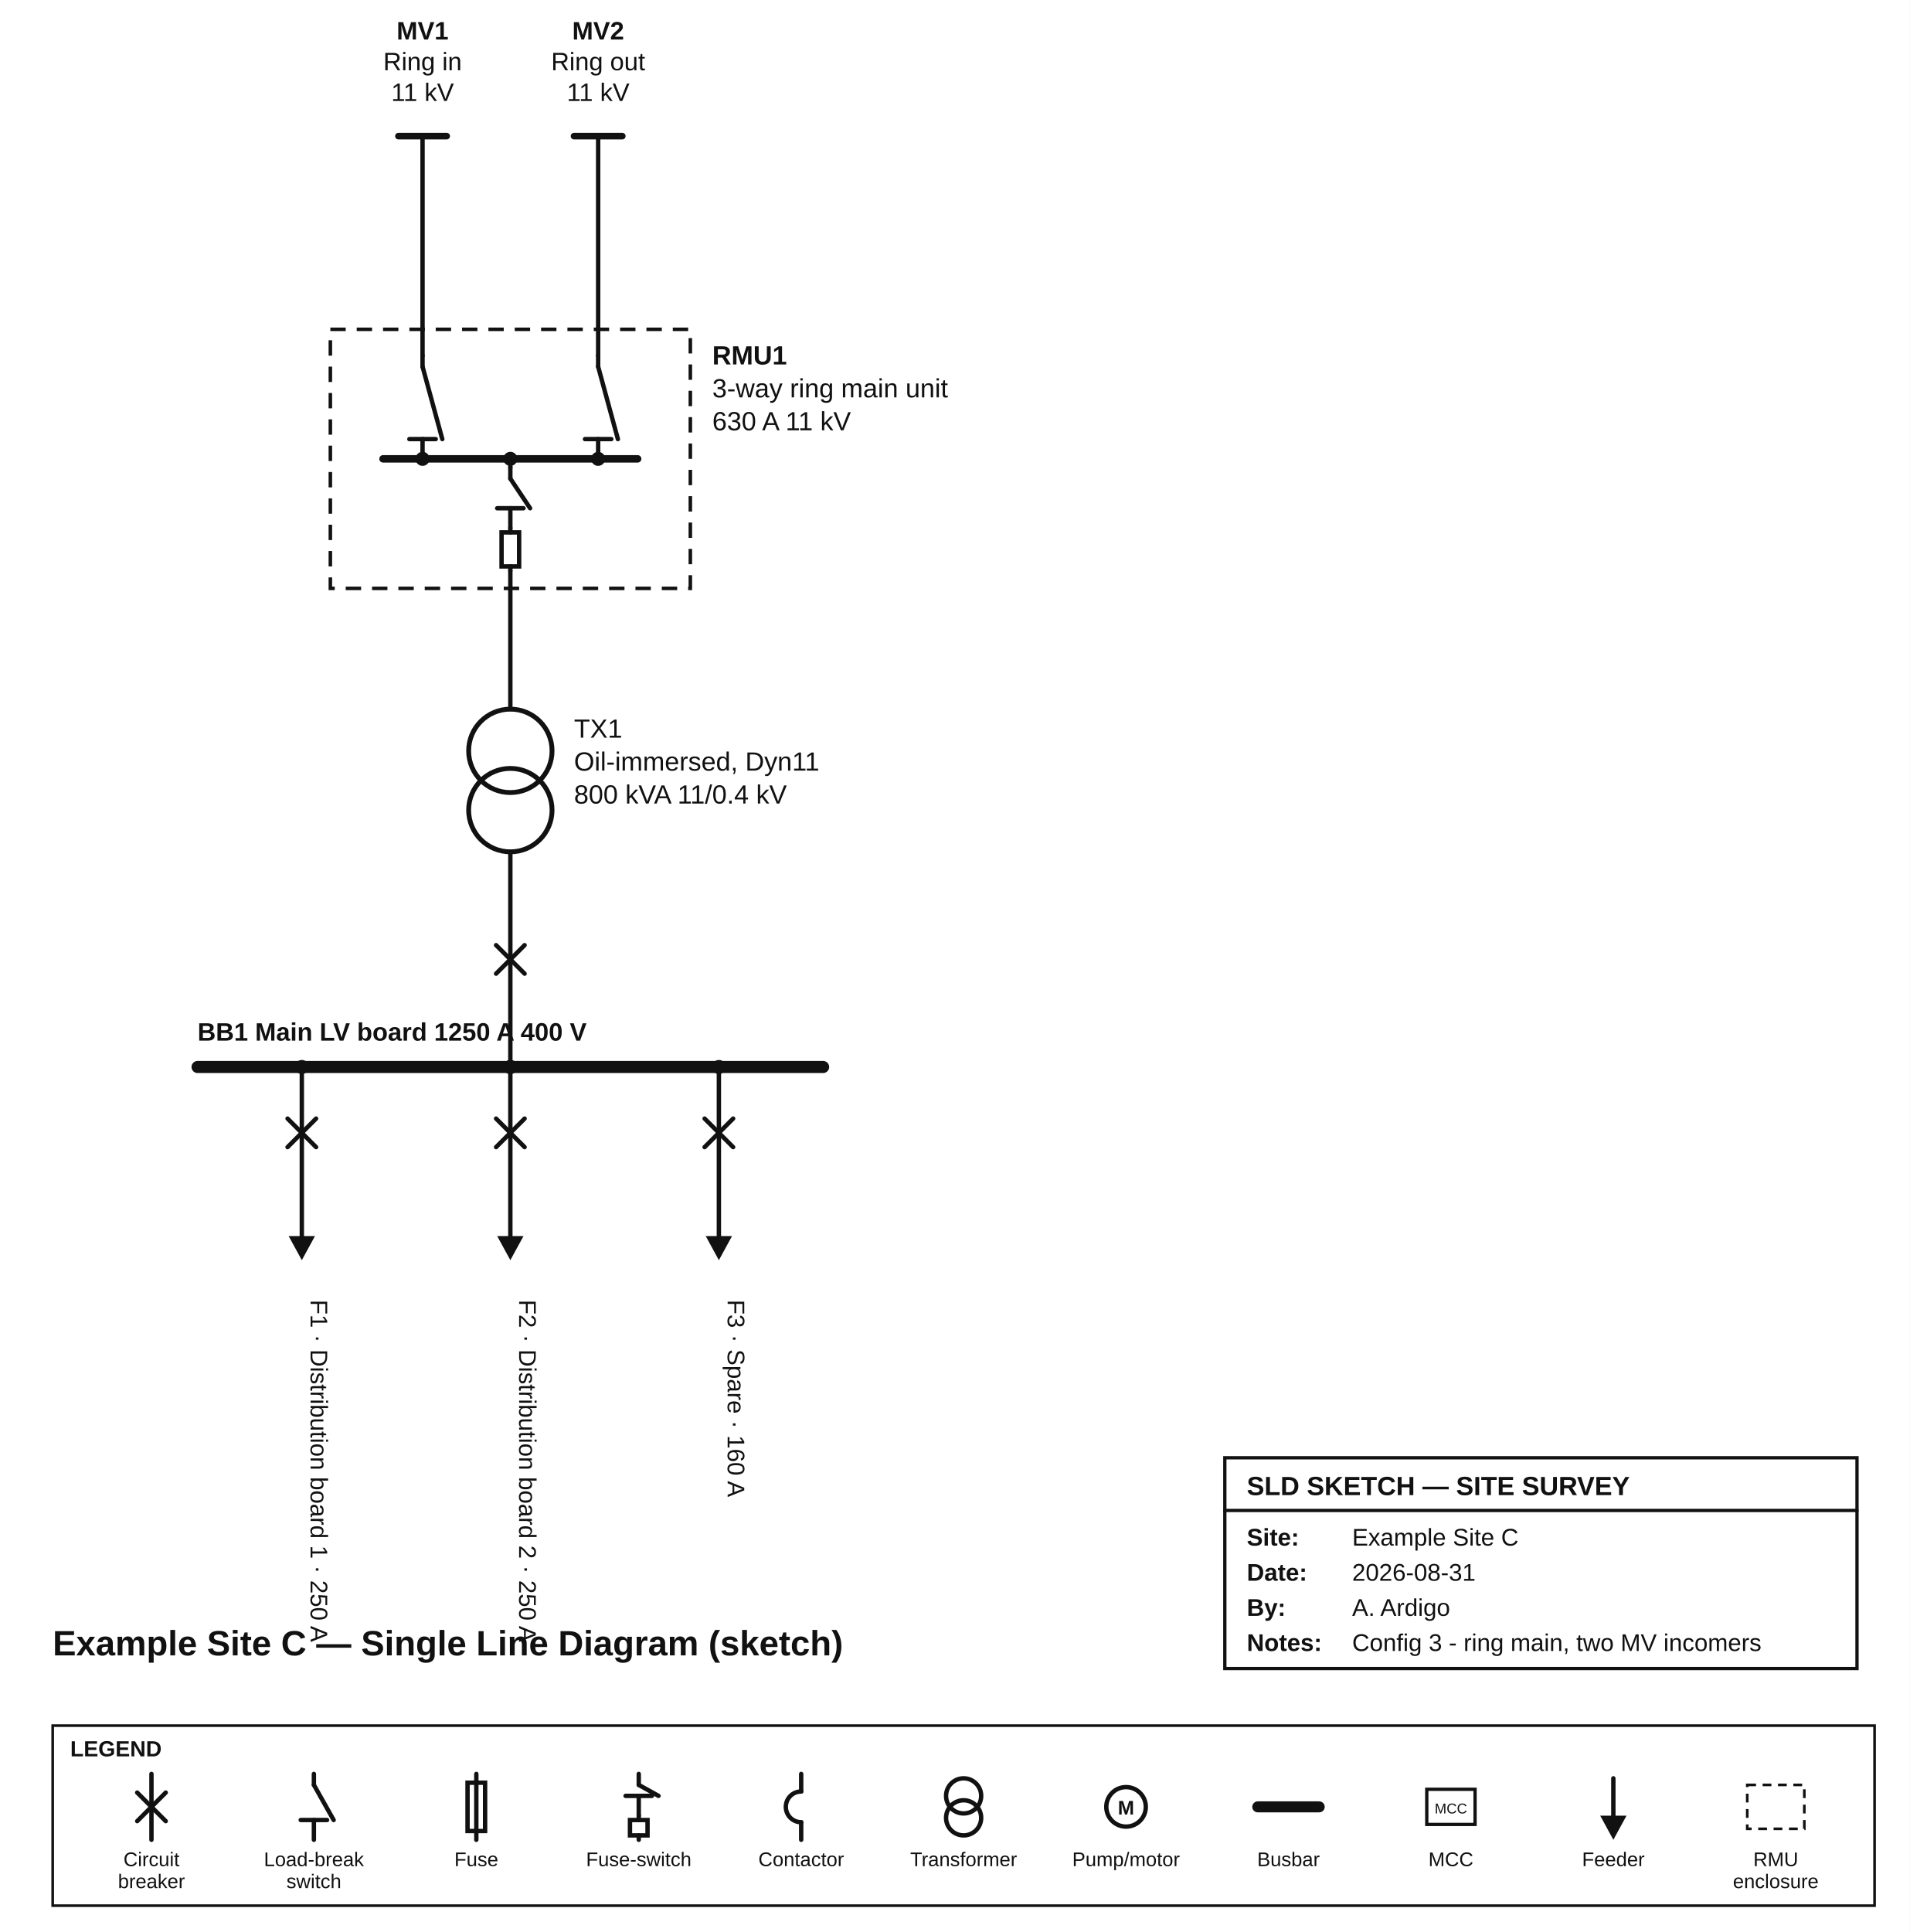
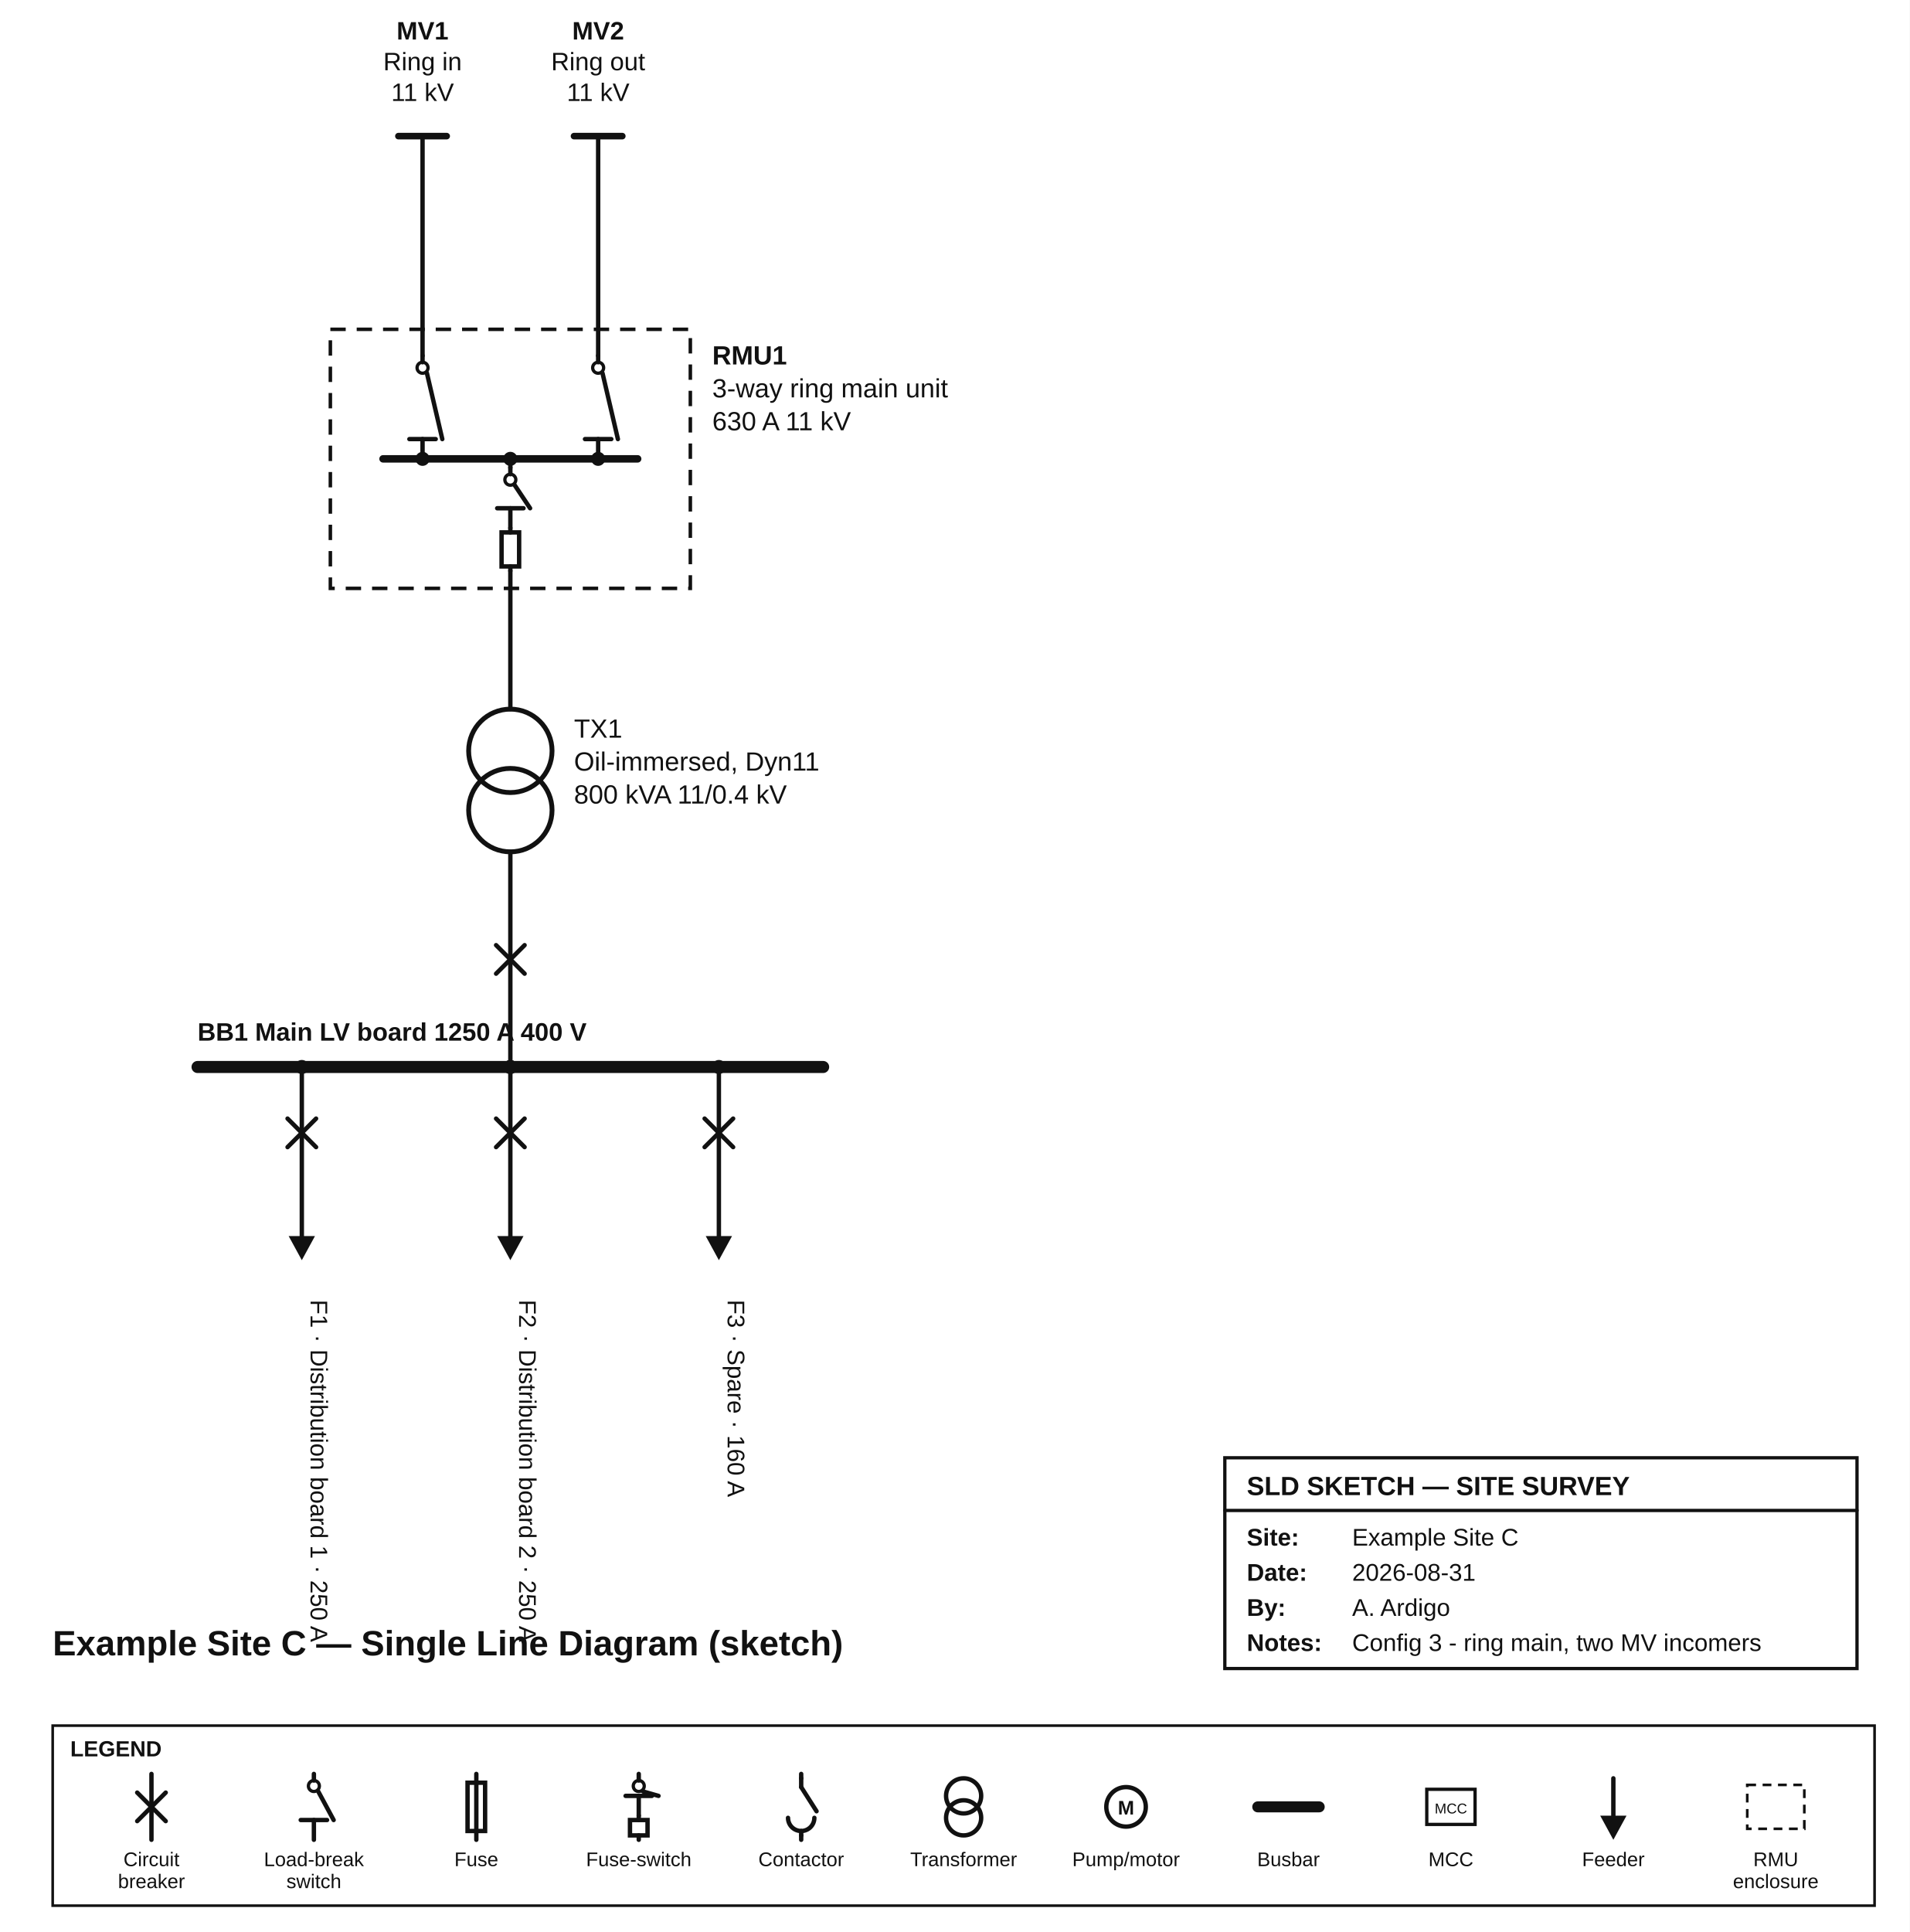
<svg xmlns="http://www.w3.org/2000/svg" width="870" height="880" viewBox="0 0 870 880">
  <rect width="100%" height="100%" fill="white" />
  <text x="24.0" y="754.0" font-family="Arial, Helvetica, sans-serif" font-size="16" fill="#111" text-anchor="start" font-weight="bold">Example Site C — Single Line Diagram (sketch)</text>
  <rect x="150.5" y="150.0" width="164.0" height="118.0" fill="none" stroke="#111" stroke-width="1.6" stroke-dasharray="7 5" />
  <line x1="174.5" y1="209.0" x2="290.5" y2="209.0" stroke="#111" stroke-width="3.4" stroke-linecap="round" />
-   <line x1="192.5" y1="162.0" x2="192.5" y2="167.0" stroke="#111" stroke-width="2" stroke-linecap="round" />
-   <line x1="192.5" y1="167.0" x2="201.5" y2="200.0" stroke="#111" stroke-width="2" stroke-linecap="round" />
+   <line x1="192.5" y1="162.0" x2="192.5" y2="165.0" stroke="#111" stroke-width="2" stroke-linecap="round" />
+   <circle cx="192.5" cy="167.5" r="2.5" fill="none" stroke="#111" stroke-width="1.5" />
+   <line x1="194.5" y1="170.0" x2="201.5" y2="200.0" stroke="#111" stroke-width="2" stroke-linecap="round" />
  <line x1="186.5" y1="200.0" x2="198.5" y2="200.0" stroke="#111" stroke-width="2" stroke-linecap="round" />
  <line x1="192.5" y1="200.0" x2="192.5" y2="209.0" stroke="#111" stroke-width="2" stroke-linecap="round" />
  <line x1="192.5" y1="150.0" x2="192.5" y2="162.0" stroke="#111" stroke-width="2" stroke-linecap="round" />
  <circle cx="192.5" cy="209.0" r="3.2" fill="#111" />
-   <line x1="272.5" y1="162.0" x2="272.5" y2="167.0" stroke="#111" stroke-width="2" stroke-linecap="round" />
-   <line x1="272.5" y1="167.0" x2="281.5" y2="200.0" stroke="#111" stroke-width="2" stroke-linecap="round" />
+   <line x1="272.5" y1="162.0" x2="272.5" y2="165.0" stroke="#111" stroke-width="2" stroke-linecap="round" />
+   <circle cx="272.5" cy="167.5" r="2.5" fill="none" stroke="#111" stroke-width="1.5" />
+   <line x1="274.5" y1="170.0" x2="281.5" y2="200.0" stroke="#111" stroke-width="2" stroke-linecap="round" />
  <line x1="266.5" y1="200.0" x2="278.5" y2="200.0" stroke="#111" stroke-width="2" stroke-linecap="round" />
  <line x1="272.5" y1="200.0" x2="272.5" y2="209.0" stroke="#111" stroke-width="2" stroke-linecap="round" />
  <line x1="272.5" y1="150.0" x2="272.5" y2="162.0" stroke="#111" stroke-width="2" stroke-linecap="round" />
  <circle cx="272.5" cy="209.0" r="3.2" fill="#111" />
-   <line x1="232.5" y1="213.0" x2="232.5" y2="218.0" stroke="#111" stroke-width="2" stroke-linecap="round" />
-   <line x1="232.5" y1="218.0" x2="241.5" y2="231.5" stroke="#111" stroke-width="2" stroke-linecap="round" />
+   <line x1="232.5" y1="213.0" x2="232.5" y2="216.0" stroke="#111" stroke-width="2" stroke-linecap="round" />
+   <circle cx="232.5" cy="218.5" r="2.5" fill="none" stroke="#111" stroke-width="1.5" />
+   <line x1="234.5" y1="221.0" x2="241.5" y2="231.5" stroke="#111" stroke-width="2" stroke-linecap="round" />
  <line x1="226.5" y1="231.5" x2="238.5" y2="231.5" stroke="#111" stroke-width="2" stroke-linecap="round" />
  <line x1="232.5" y1="231.5" x2="232.5" y2="240.5" stroke="#111" stroke-width="2" stroke-linecap="round" />
  <rect x="228.5" y="242.5" width="8.0" height="15.5" fill="none" stroke="#111" stroke-width="2" />
  <line x1="232.5" y1="240.5" x2="232.5" y2="242.5" stroke="#111" stroke-width="2" stroke-linecap="round" />
  <line x1="232.5" y1="258.0" x2="232.5" y2="260.0" stroke="#111" stroke-width="2" stroke-linecap="round" />
  <line x1="232.5" y1="209.0" x2="232.5" y2="213.0" stroke="#111" stroke-width="2" stroke-linecap="round" />
  <line x1="232.5" y1="260.0" x2="232.5" y2="268.0" stroke="#111" stroke-width="2" stroke-linecap="round" />
  <circle cx="232.5" cy="209.0" r="3.2" fill="#111" />
  <text x="324.5" y="166.0" font-family="Arial, Helvetica, sans-serif" font-size="12" fill="#111" text-anchor="start" font-weight="bold">RMU1</text>
  <text x="324.5" y="181.0" font-family="Arial, Helvetica, sans-serif" font-size="12" fill="#111" text-anchor="start">3-way ring main unit</text>
  <text x="324.5" y="196.0" font-family="Arial, Helvetica, sans-serif" font-size="12" fill="#111" text-anchor="start">630 A 11 kV</text>
  <line x1="181.5" y1="62.0" x2="203.5" y2="62.0" stroke="#111" stroke-width="3" stroke-linecap="round" />
  <text x="192.5" y="18.0" font-family="Arial, Helvetica, sans-serif" font-size="11.5" fill="#111" text-anchor="middle" font-weight="bold">MV1</text>
  <text x="192.5" y="32.0" font-family="Arial, Helvetica, sans-serif" font-size="11.5" fill="#111" text-anchor="middle">Ring in</text>
  <text x="192.5" y="46.0" font-family="Arial, Helvetica, sans-serif" font-size="11.5" fill="#111" text-anchor="middle">11 kV</text>
  <line x1="192.5" y1="62.0" x2="192.5" y2="150.0" stroke="#111" stroke-width="2" stroke-linecap="round" />
  <line x1="261.5" y1="62.0" x2="283.5" y2="62.0" stroke="#111" stroke-width="3" stroke-linecap="round" />
  <text x="272.5" y="18.0" font-family="Arial, Helvetica, sans-serif" font-size="11.5" fill="#111" text-anchor="middle" font-weight="bold">MV2</text>
  <text x="272.5" y="32.0" font-family="Arial, Helvetica, sans-serif" font-size="11.5" fill="#111" text-anchor="middle">Ring out</text>
  <text x="272.5" y="46.0" font-family="Arial, Helvetica, sans-serif" font-size="11.5" fill="#111" text-anchor="middle">11 kV</text>
  <line x1="272.5" y1="62.0" x2="272.5" y2="150.0" stroke="#111" stroke-width="2" stroke-linecap="round" />
  <circle cx="232.5" cy="342.0" r="19" fill="none" stroke="#111" stroke-width="2.2" />
  <circle cx="232.5" cy="369.0" r="19" fill="none" stroke="#111" stroke-width="2.2" />
  <text x="261.5" y="336.0" font-family="Arial, Helvetica, sans-serif" font-size="12" fill="#111" text-anchor="start">TX1</text>
  <text x="261.5" y="351.0" font-family="Arial, Helvetica, sans-serif" font-size="12" fill="#111" text-anchor="start">Oil-immersed, Dyn11</text>
  <text x="261.5" y="366.0" font-family="Arial, Helvetica, sans-serif" font-size="12" fill="#111" text-anchor="start">800 kVA 11/0.4 kV</text>
  <line x1="232.5" y1="268.0" x2="232.5" y2="323.0" stroke="#111" stroke-width="2" stroke-linecap="round" />
  <line x1="226.0" y1="430.5" x2="239.0" y2="443.5" stroke="#111" stroke-width="2" stroke-linecap="round" />
  <line x1="226.0" y1="443.5" x2="239.0" y2="430.5" stroke="#111" stroke-width="2" stroke-linecap="round" />
  <line x1="232.5" y1="388.0" x2="232.5" y2="437.0" stroke="#111" stroke-width="2" stroke-linecap="round" />
  <line x1="232.5" y1="437.0" x2="232.5" y2="486.0" stroke="#111" stroke-width="2" stroke-linecap="round" />
  <circle cx="232.5" cy="486.0" r="3.2" fill="#111" />
  <line x1="90.0" y1="486.0" x2="375.0" y2="486.0" stroke="#111" stroke-width="5.5" stroke-linecap="round" />
  <text x="90.0" y="474.0" font-family="Arial, Helvetica, sans-serif" font-size="11.5" fill="#111" text-anchor="start" font-weight="bold">BB1 Main LV board 1250 A 400 V</text>
  <circle cx="137.5" cy="486.0" r="3.2" fill="#111" />
  <line x1="131.0" y1="509.5" x2="144.0" y2="522.5" stroke="#111" stroke-width="2" stroke-linecap="round" />
  <line x1="131.0" y1="522.5" x2="144.0" y2="509.5" stroke="#111" stroke-width="2" stroke-linecap="round" />
  <line x1="137.5" y1="486.0" x2="137.5" y2="516.0" stroke="#111" stroke-width="2" stroke-linecap="round" />
  <line x1="137.5" y1="516.0" x2="137.5" y2="564.0" stroke="#111" stroke-width="2" stroke-linecap="round" />
  <polygon points="131.5,563.0 143.5,563.0 137.5,574.0" fill="#111" />
  <text x="0" y="0" transform="translate(141.5,592.0) rotate(90)" font-family="Arial, Helvetica, sans-serif" font-size="11" fill="#111" text-anchor="start">F1 · Distribution board 1 · 250 A</text>
  <circle cx="232.5" cy="486.0" r="3.2" fill="#111" />
  <line x1="226.0" y1="509.5" x2="239.0" y2="522.5" stroke="#111" stroke-width="2" stroke-linecap="round" />
  <line x1="226.0" y1="522.5" x2="239.0" y2="509.5" stroke="#111" stroke-width="2" stroke-linecap="round" />
  <line x1="232.5" y1="486.0" x2="232.5" y2="516.0" stroke="#111" stroke-width="2" stroke-linecap="round" />
  <line x1="232.5" y1="516.0" x2="232.5" y2="564.0" stroke="#111" stroke-width="2" stroke-linecap="round" />
  <polygon points="226.5,563.0 238.5,563.0 232.5,574.0" fill="#111" />
  <text x="0" y="0" transform="translate(236.5,592.0) rotate(90)" font-family="Arial, Helvetica, sans-serif" font-size="11" fill="#111" text-anchor="start">F2 · Distribution board 2 · 250 A</text>
  <circle cx="327.5" cy="486.0" r="3.2" fill="#111" />
  <line x1="321.0" y1="509.5" x2="334.0" y2="522.5" stroke="#111" stroke-width="2" stroke-linecap="round" />
  <line x1="321.0" y1="522.5" x2="334.0" y2="509.5" stroke="#111" stroke-width="2" stroke-linecap="round" />
  <line x1="327.5" y1="486.0" x2="327.5" y2="516.0" stroke="#111" stroke-width="2" stroke-linecap="round" />
  <line x1="327.5" y1="516.0" x2="327.5" y2="564.0" stroke="#111" stroke-width="2" stroke-linecap="round" />
  <polygon points="321.5,563.0 333.5,563.0 327.5,574.0" fill="#111" />
  <text x="0" y="0" transform="translate(331.5,592.0) rotate(90)" font-family="Arial, Helvetica, sans-serif" font-size="11" fill="#111" text-anchor="start">F3 · Spare · 160 A</text>
  <rect x="558.0" y="664.0" width="288.0" height="96.0" fill="none" stroke="#111" stroke-width="1.5" />
  <line x1="558.0" y1="688.0" x2="846.0" y2="688.0" stroke="#111" stroke-width="1.5" stroke-linecap="round" />
  <text x="568.0" y="681.0" font-family="Arial, Helvetica, sans-serif" font-size="12" fill="#111" text-anchor="start" font-weight="bold">SLD SKETCH — SITE SURVEY</text>
  <text x="568.0" y="704.0" font-family="Arial, Helvetica, sans-serif" font-size="11" fill="#111" text-anchor="start" font-weight="bold">Site:</text>
  <text x="616.0" y="704.0" font-family="Arial, Helvetica, sans-serif" font-size="11" fill="#111" text-anchor="start">Example Site C</text>
  <text x="568.0" y="720.0" font-family="Arial, Helvetica, sans-serif" font-size="11" fill="#111" text-anchor="start" font-weight="bold">Date:</text>
  <text x="616.0" y="720.0" font-family="Arial, Helvetica, sans-serif" font-size="11" fill="#111" text-anchor="start">2026-08-31</text>
  <text x="568.0" y="736.0" font-family="Arial, Helvetica, sans-serif" font-size="11" fill="#111" text-anchor="start" font-weight="bold">By:</text>
  <text x="616.0" y="736.0" font-family="Arial, Helvetica, sans-serif" font-size="11" fill="#111" text-anchor="start">A. Ardigo</text>
  <text x="568.0" y="752.0" font-family="Arial, Helvetica, sans-serif" font-size="11" fill="#111" text-anchor="start" font-weight="bold">Notes:</text>
  <text x="616.0" y="752.0" font-family="Arial, Helvetica, sans-serif" font-size="11" fill="#111" text-anchor="start">Config 3 - ring main, two MV incomers</text>
  <rect x="24.0" y="786.0" width="830.0" height="82.0" fill="none" stroke="#111" stroke-width="1.2" />
  <text x="32.0" y="800.0" font-family="Arial, Helvetica, sans-serif" font-size="10" fill="#111" text-anchor="start" font-weight="bold">LEGEND</text>
  <line x1="62.5" y1="816.5" x2="75.5" y2="829.5" stroke="#111" stroke-width="2" stroke-linecap="round" />
  <line x1="62.5" y1="829.5" x2="75.5" y2="816.5" stroke="#111" stroke-width="2" stroke-linecap="round" />
  <line x1="69.0" y1="808.0" x2="69.0" y2="823.0" stroke="#111" stroke-width="2" stroke-linecap="round" />
  <line x1="69.0" y1="823.0" x2="69.0" y2="838.0" stroke="#111" stroke-width="2" stroke-linecap="round" />
  <text x="69.0" y="850.0" font-family="Arial, Helvetica, sans-serif" font-size="9" fill="#111" text-anchor="middle">Circuit</text>
  <text x="69.0" y="860.0" font-family="Arial, Helvetica, sans-serif" font-size="9" fill="#111" text-anchor="middle">breaker</text>
-   <line x1="143.0" y1="808.0" x2="143.0" y2="813.0" stroke="#111" stroke-width="2" stroke-linecap="round" />
-   <line x1="143.0" y1="813.0" x2="152.0" y2="829.0" stroke="#111" stroke-width="2" stroke-linecap="round" />
+   <line x1="143.0" y1="808.0" x2="143.0" y2="811.0" stroke="#111" stroke-width="2" stroke-linecap="round" />
+   <circle cx="143.0" cy="813.5" r="2.5" fill="none" stroke="#111" stroke-width="1.5" />
+   <line x1="145.0" y1="816.0" x2="152.0" y2="829.0" stroke="#111" stroke-width="2" stroke-linecap="round" />
  <line x1="137.0" y1="829.0" x2="149.0" y2="829.0" stroke="#111" stroke-width="2" stroke-linecap="round" />
  <line x1="143.0" y1="829.0" x2="143.0" y2="838.0" stroke="#111" stroke-width="2" stroke-linecap="round" />
  <text x="143.0" y="850.0" font-family="Arial, Helvetica, sans-serif" font-size="9" fill="#111" text-anchor="middle">Load-break</text>
  <text x="143.0" y="860.0" font-family="Arial, Helvetica, sans-serif" font-size="9" fill="#111" text-anchor="middle">switch</text>
  <rect x="213.0" y="812.0" width="8.0" height="22.0" fill="none" stroke="#111" stroke-width="2" />
  <line x1="217.0" y1="812.0" x2="217.0" y2="834.0" stroke="#111" stroke-width="2" stroke-linecap="round" />
  <line x1="217.0" y1="808.0" x2="217.0" y2="812.0" stroke="#111" stroke-width="2" stroke-linecap="round" />
  <line x1="217.0" y1="834.0" x2="217.0" y2="838.0" stroke="#111" stroke-width="2" stroke-linecap="round" />
  <text x="217.0" y="850.0" font-family="Arial, Helvetica, sans-serif" font-size="9" fill="#111" text-anchor="middle">Fuse</text>
-   <line x1="291.0" y1="808.0" x2="291.0" y2="813.0" stroke="#111" stroke-width="2" stroke-linecap="round" />
-   <line x1="291.0" y1="813.0" x2="300.0" y2="818.0" stroke="#111" stroke-width="2" stroke-linecap="round" />
+   <line x1="291.0" y1="808.0" x2="291.0" y2="811.0" stroke="#111" stroke-width="2" stroke-linecap="round" />
+   <circle cx="291.0" cy="813.5" r="2.5" fill="none" stroke="#111" stroke-width="1.5" />
+   <line x1="293.0" y1="816.0" x2="300.0" y2="818.0" stroke="#111" stroke-width="2" stroke-linecap="round" />
  <line x1="285.0" y1="818.0" x2="297.0" y2="818.0" stroke="#111" stroke-width="2" stroke-linecap="round" />
  <line x1="291.0" y1="818.0" x2="291.0" y2="827.0" stroke="#111" stroke-width="2" stroke-linecap="round" />
  <rect x="287.0" y="829.0" width="8.0" height="7.0" fill="none" stroke="#111" stroke-width="2" />
  <line x1="291.0" y1="827.0" x2="291.0" y2="829.0" stroke="#111" stroke-width="2" stroke-linecap="round" />
  <line x1="291.0" y1="836.0" x2="291.0" y2="838.0" stroke="#111" stroke-width="2" stroke-linecap="round" />
  <text x="291.0" y="850.0" font-family="Arial, Helvetica, sans-serif" font-size="9" fill="#111" text-anchor="middle">Fuse-switch</text>
-   <path d="M 365.0,830.0 A 7,7 0 0 1 365.0,816.0" fill="none" stroke="#111" stroke-width="2" stroke-linecap="round" />
-   <line x1="365.0" y1="808.0" x2="365.0" y2="816.0" stroke="#111" stroke-width="2" stroke-linecap="round" />
-   <line x1="365.0" y1="830.0" x2="365.0" y2="838.0" stroke="#111" stroke-width="2" stroke-linecap="round" />
+   <line x1="365.0" y1="810.0" x2="365.0" y2="814.0" stroke="#111" stroke-width="2" stroke-linecap="round" />
+   <line x1="365.0" y1="814.0" x2="372.0" y2="825.0" stroke="#111" stroke-width="2" stroke-linecap="round" />
+   <path d="M 359.0,828.0 A 6,6 0 0 0 371.0,828.0" fill="none" stroke="#111" stroke-width="2" stroke-linecap="round" />
+   <line x1="365.0" y1="834.0" x2="365.0" y2="836.0" stroke="#111" stroke-width="2" stroke-linecap="round" />
+   <line x1="365.0" y1="808.0" x2="365.0" y2="810.0" stroke="#111" stroke-width="2" stroke-linecap="round" />
+   <line x1="365.0" y1="836.0" x2="365.0" y2="838.0" stroke="#111" stroke-width="2" stroke-linecap="round" />
  <text x="365.0" y="850.0" font-family="Arial, Helvetica, sans-serif" font-size="9" fill="#111" text-anchor="middle">Contactor</text>
  <circle cx="439.0" cy="818.0" r="8" fill="none" stroke="#111" stroke-width="2" />
  <circle cx="439.0" cy="828.0" r="8" fill="none" stroke="#111" stroke-width="2" />
  <text x="439.0" y="850.0" font-family="Arial, Helvetica, sans-serif" font-size="9" fill="#111" text-anchor="middle">Transformer</text>
  <circle cx="513.0" cy="823.0" r="9" fill="none" stroke="#111" stroke-width="2" />
  <text x="513.0" y="826.5" font-family="Arial, Helvetica, sans-serif" font-size="9" fill="#111" text-anchor="middle" font-weight="bold">M</text>
  <text x="513.0" y="850.0" font-family="Arial, Helvetica, sans-serif" font-size="9" fill="#111" text-anchor="middle">Pump/motor</text>
  <line x1="573.0" y1="823.0" x2="601.0" y2="823.0" stroke="#111" stroke-width="5" stroke-linecap="round" />
  <text x="587.0" y="850.0" font-family="Arial, Helvetica, sans-serif" font-size="9" fill="#111" text-anchor="middle">Busbar</text>
  <rect x="650.0" y="815.0" width="22.0" height="16.0" fill="none" stroke="#111" stroke-width="1.5" />
  <text x="661.0" y="826.0" font-family="Arial, Helvetica, sans-serif" font-size="6.5" fill="#111" text-anchor="middle">MCC</text>
  <text x="661.0" y="850.0" font-family="Arial, Helvetica, sans-serif" font-size="9" fill="#111" text-anchor="middle">MCC</text>
  <line x1="735.0" y1="810.0" x2="735.0" y2="827.0" stroke="#111" stroke-width="2" stroke-linecap="round" />
  <polygon points="729.0,827.0 741.0,827.0 735.0,838.0" fill="#111" />
  <text x="735.0" y="850.0" font-family="Arial, Helvetica, sans-serif" font-size="9" fill="#111" text-anchor="middle">Feeder</text>
  <rect x="796.0" y="813.0" width="26.0" height="20.0" fill="none" stroke="#111" stroke-width="1.2" stroke-dasharray="4 3" />
  <text x="809.0" y="850.0" font-family="Arial, Helvetica, sans-serif" font-size="9" fill="#111" text-anchor="middle">RMU</text>
  <text x="809.0" y="860.0" font-family="Arial, Helvetica, sans-serif" font-size="9" fill="#111" text-anchor="middle">enclosure</text>
</svg>
